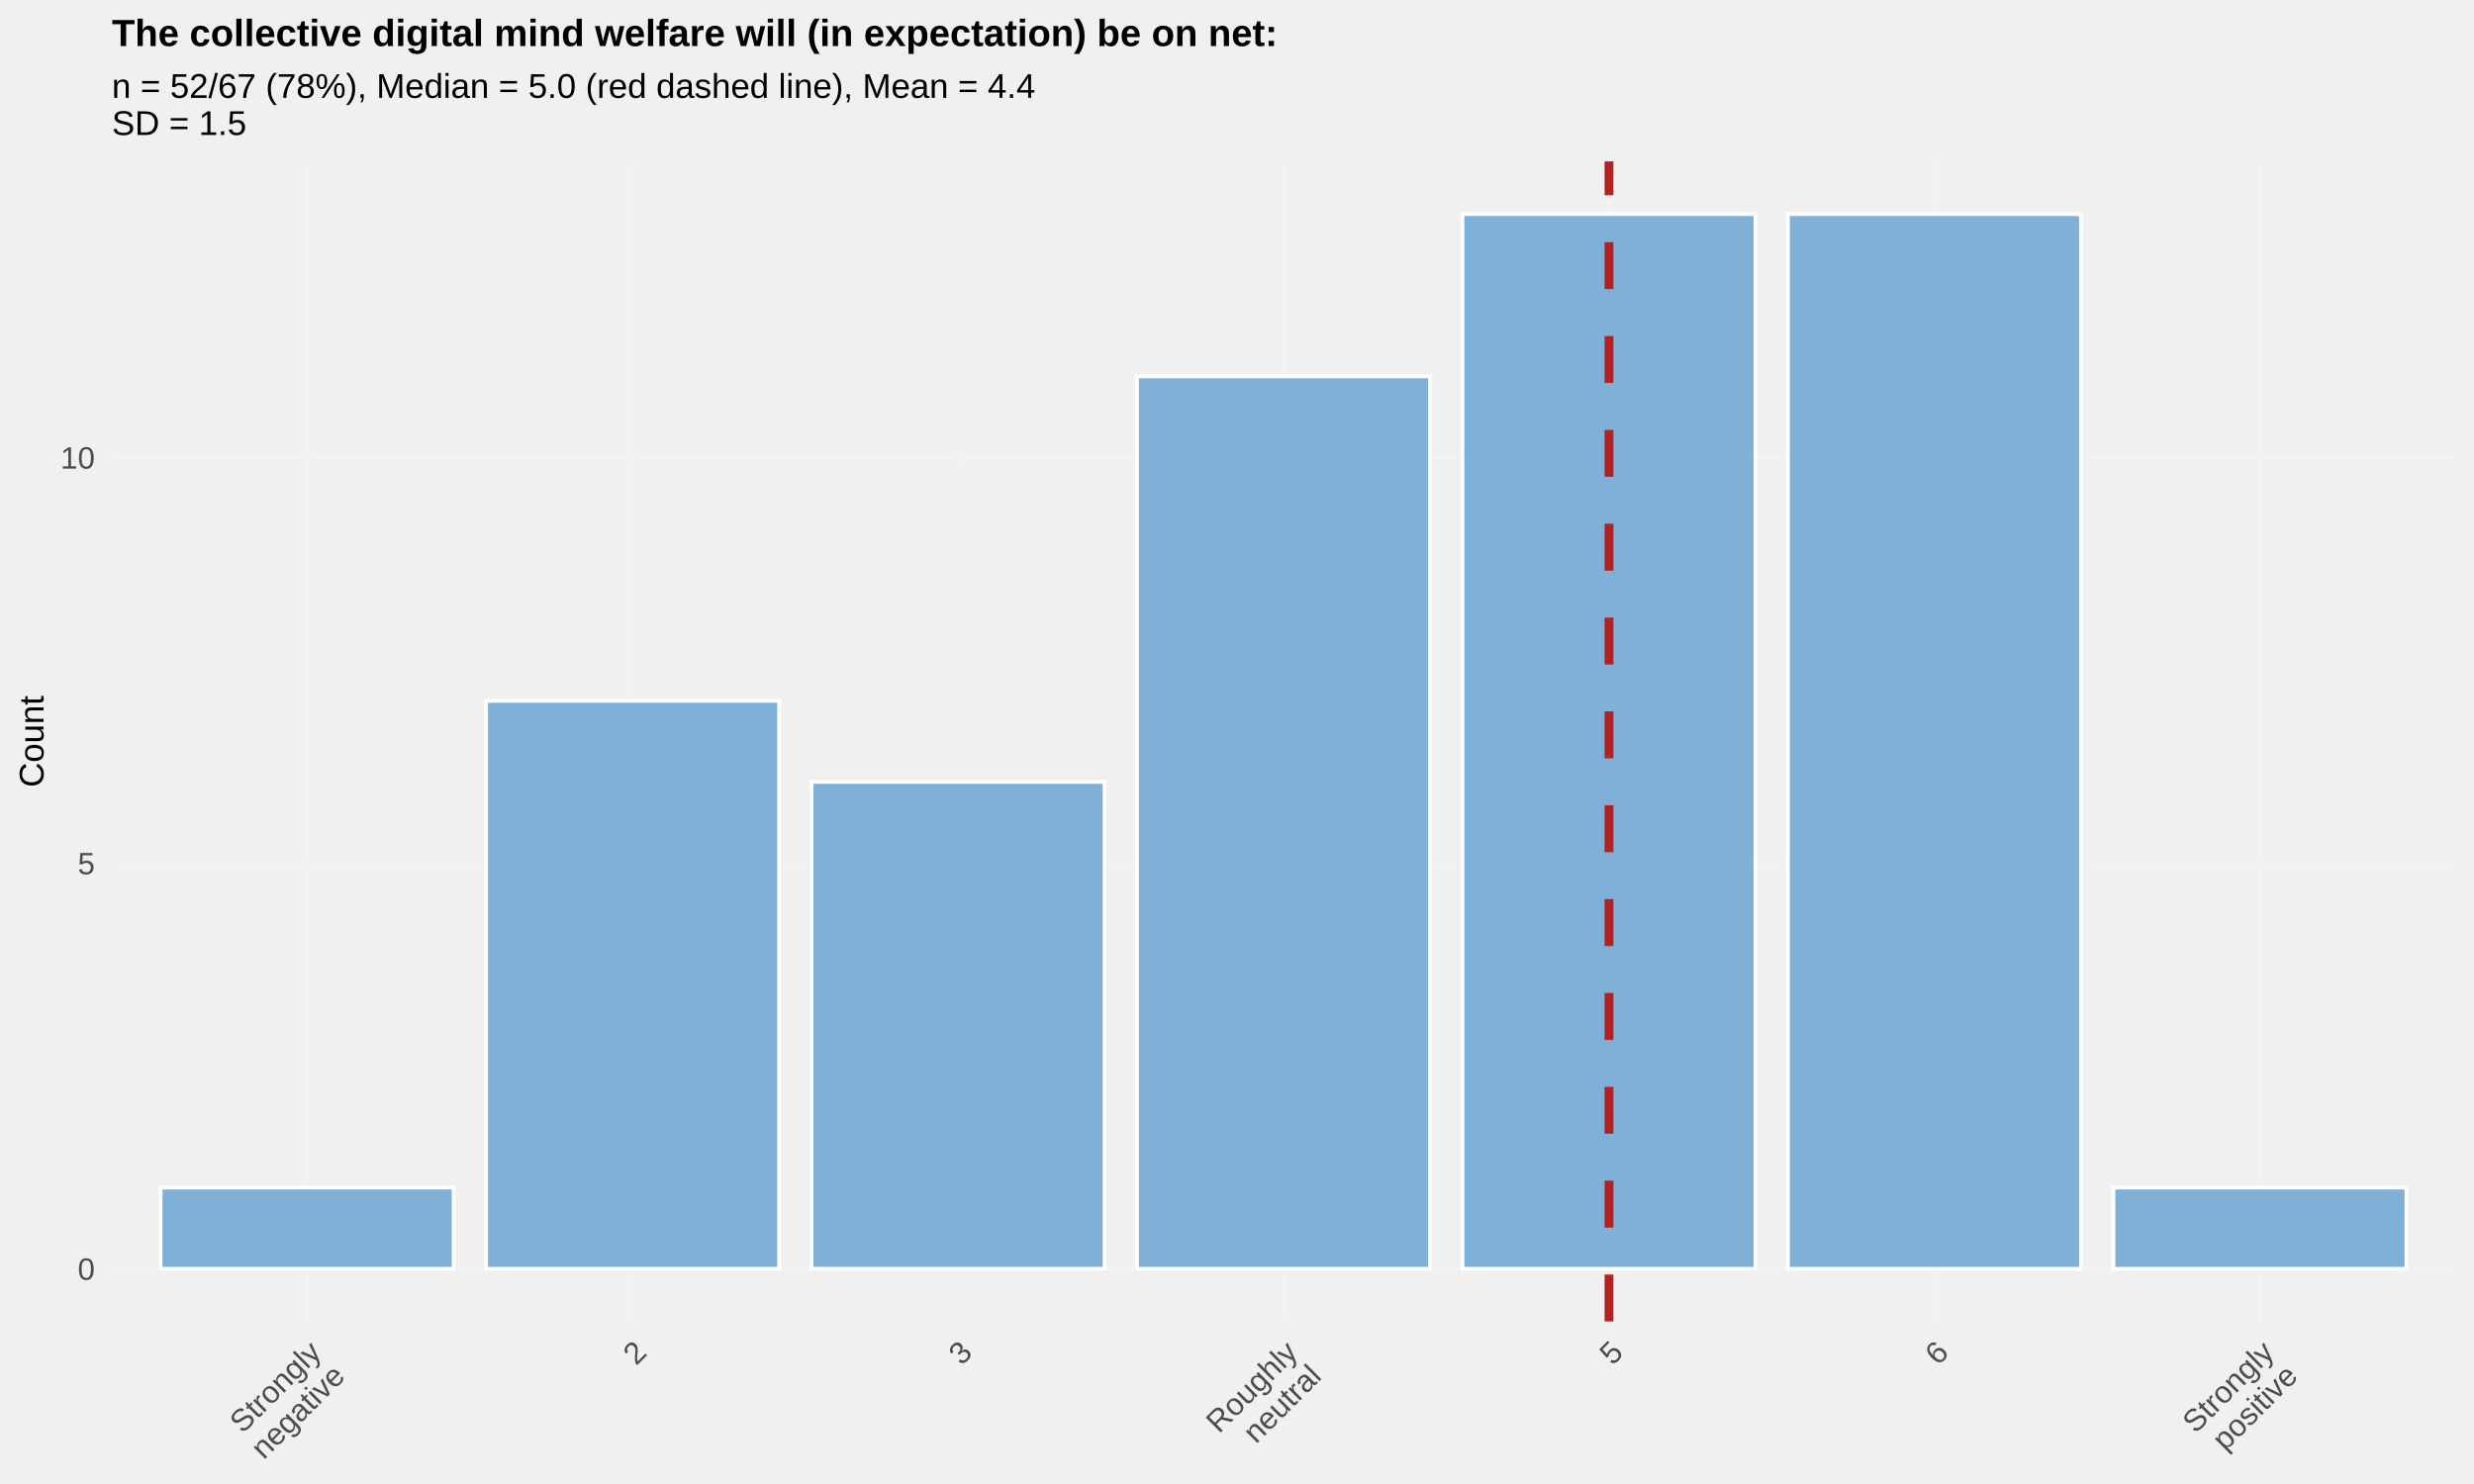
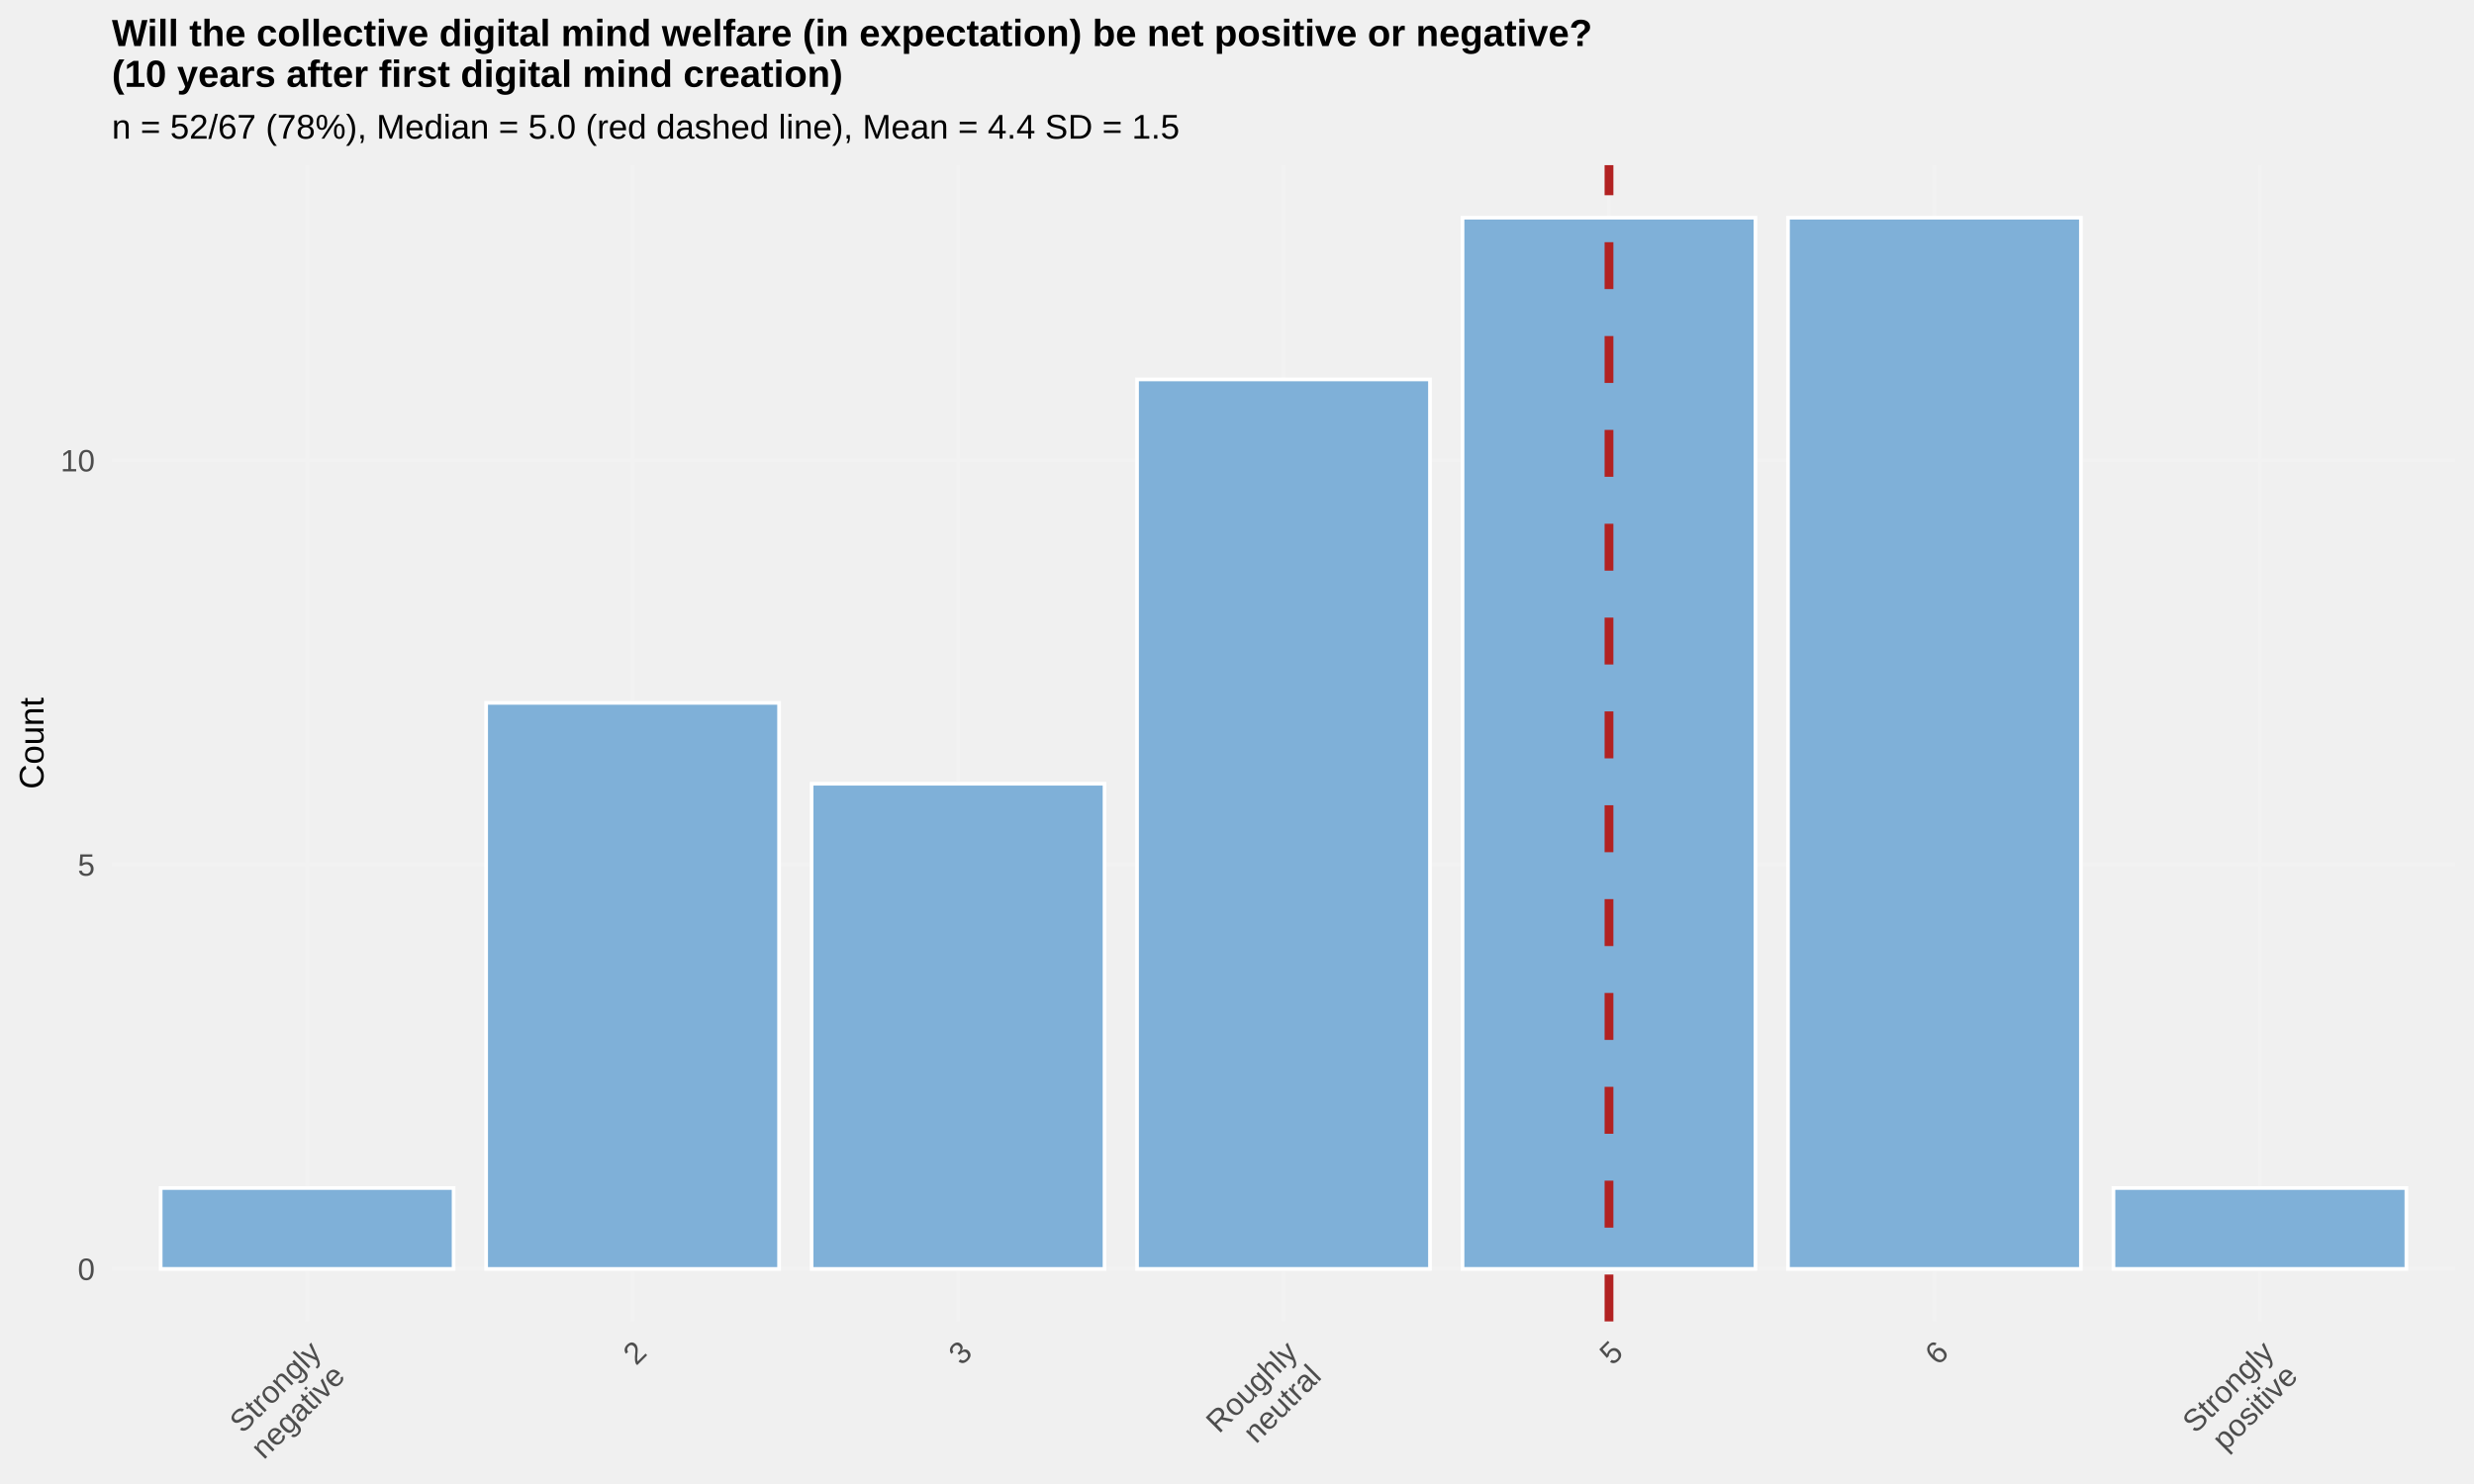
<svg xmlns="http://www.w3.org/2000/svg" class="svglite" width="720.00pt" height="432.00pt" viewBox="0 0 720.00 432.00">
  <defs>
    <style type="text/css">
    .svglite line, .svglite polyline, .svglite polygon, .svglite path, .svglite rect, .svglite circle {
      fill: none;
      stroke: #000000;
      stroke-linecap: round;
      stroke-linejoin: round;
      stroke-miterlimit: 10.00;
    }
    .svglite text {
      white-space: pre;
    }
  </style>
  </defs>
  <rect width="100%" height="100%" style="stroke: none; fill: none;" />
  <defs>
    <clipPath id="cpMC4wMHw3MjAuMDB8MC4wMHw0MzIuMDA=">
      <rect x="0.00" y="0.00" width="720.00" height="432.00" />
    </clipPath>
  </defs>
  <g clip-path="url(#cpMC4wMHw3MjAuMDB8MC4wMHw0MzIuMDA=)">
</g>
  <defs>
-     <clipPath id="cpMzIuNTV8NzE0LjUyfDQ2Ljk5fDM4NC42OA==">
-       <rect x="32.55" y="46.99" width="681.97" height="337.70" />
+     <clipPath id="cpMzIuNTV8NzE0LjUyfDQ4LjA3fDM4NC42OA==">
+       <rect x="32.55" y="48.07" width="681.97" height="336.62" />
    </clipPath>
  </defs>
-   <g clip-path="url(#cpMzIuNTV8NzE0LjUyfDQ2Ljk5fDM4NC42OA==)">
-     <polyline points="32.55,369.33 714.52,369.33 " style="stroke-width: 1.07; stroke: #F2F2F2; stroke-linecap: butt;" />
-     <polyline points="32.55,251.26 714.52,251.26 " style="stroke-width: 1.07; stroke: #F2F2F2; stroke-linecap: butt;" />
-     <polyline points="32.55,133.18 714.52,133.18 " style="stroke-width: 1.07; stroke: #F2F2F2; stroke-linecap: butt;" />
-     <polyline points="89.39,384.68 89.39,46.99 " style="stroke-width: 1.07; stroke: #F2F2F2; stroke-linecap: butt;" />
-     <polyline points="184.10,384.68 184.10,46.99 " style="stroke-width: 1.07; stroke: #F2F2F2; stroke-linecap: butt;" />
-     <polyline points="278.82,384.68 278.82,46.99 " style="stroke-width: 1.07; stroke: #F2F2F2; stroke-linecap: butt;" />
-     <polyline points="373.54,384.68 373.54,46.99 " style="stroke-width: 1.07; stroke: #F2F2F2; stroke-linecap: butt;" />
-     <polyline points="468.26,384.68 468.26,46.99 " style="stroke-width: 1.07; stroke: #F2F2F2; stroke-linecap: butt;" />
-     <polyline points="562.97,384.68 562.97,46.99 " style="stroke-width: 1.07; stroke: #F2F2F2; stroke-linecap: butt;" />
-     <polyline points="657.69,384.68 657.69,46.99 " style="stroke-width: 1.07; stroke: #F2F2F2; stroke-linecap: butt;" />
-     <rect x="46.76" y="345.72" width="85.25" height="23.62" style="stroke-width: 1.07; stroke: #FFFFFF; stroke-linecap: butt; stroke-linejoin: miter; fill: #4F94CD; fill-opacity: 0.70;" />
-     <rect x="141.48" y="204.03" width="85.25" height="165.31" style="stroke-width: 1.07; stroke: #FFFFFF; stroke-linecap: butt; stroke-linejoin: miter; fill: #4F94CD; fill-opacity: 0.70;" />
-     <rect x="236.20" y="227.64" width="85.25" height="141.69" style="stroke-width: 1.07; stroke: #FFFFFF; stroke-linecap: butt; stroke-linejoin: miter; fill: #4F94CD; fill-opacity: 0.70;" />
-     <rect x="330.91" y="109.57" width="85.25" height="259.77" style="stroke-width: 1.07; stroke: #FFFFFF; stroke-linecap: butt; stroke-linejoin: miter; fill: #4F94CD; fill-opacity: 0.70;" />
-     <rect x="425.63" y="62.34" width="85.25" height="307.00" style="stroke-width: 1.07; stroke: #FFFFFF; stroke-linecap: butt; stroke-linejoin: miter; fill: #4F94CD; fill-opacity: 0.70;" />
-     <rect x="520.35" y="62.34" width="85.25" height="307.00" style="stroke-width: 1.07; stroke: #FFFFFF; stroke-linecap: butt; stroke-linejoin: miter; fill: #4F94CD; fill-opacity: 0.70;" />
-     <rect x="615.07" y="345.72" width="85.25" height="23.62" style="stroke-width: 1.07; stroke: #FFFFFF; stroke-linecap: butt; stroke-linejoin: miter; fill: #4F94CD; fill-opacity: 0.70;" />
-     <line x1="468.26" y1="384.68" x2="468.26" y2="46.99" style="stroke-width: 2.56; stroke: #B22222; stroke-dasharray: 13.66,13.66; stroke-linecap: butt;" />
+   <g clip-path="url(#cpMzIuNTV8NzE0LjUyfDQ4LjA3fDM4NC42OA==)">
+     <polyline points="32.55,369.38 714.52,369.38 " style="stroke-width: 1.07; stroke: #F2F2F2; stroke-linecap: butt;" />
+     <polyline points="32.55,251.68 714.52,251.68 " style="stroke-width: 1.07; stroke: #F2F2F2; stroke-linecap: butt;" />
+     <polyline points="32.55,133.99 714.52,133.99 " style="stroke-width: 1.07; stroke: #F2F2F2; stroke-linecap: butt;" />
+     <polyline points="89.39,384.68 89.39,48.07 " style="stroke-width: 1.07; stroke: #F2F2F2; stroke-linecap: butt;" />
+     <polyline points="184.10,384.68 184.10,48.07 " style="stroke-width: 1.07; stroke: #F2F2F2; stroke-linecap: butt;" />
+     <polyline points="278.82,384.68 278.82,48.07 " style="stroke-width: 1.07; stroke: #F2F2F2; stroke-linecap: butt;" />
+     <polyline points="373.54,384.68 373.54,48.07 " style="stroke-width: 1.07; stroke: #F2F2F2; stroke-linecap: butt;" />
+     <polyline points="468.26,384.68 468.26,48.07 " style="stroke-width: 1.07; stroke: #F2F2F2; stroke-linecap: butt;" />
+     <polyline points="562.97,384.68 562.97,48.07 " style="stroke-width: 1.07; stroke: #F2F2F2; stroke-linecap: butt;" />
+     <polyline points="657.69,384.68 657.69,48.07 " style="stroke-width: 1.07; stroke: #F2F2F2; stroke-linecap: butt;" />
+     <rect x="46.76" y="345.84" width="85.25" height="23.54" style="stroke-width: 1.07; stroke: #FFFFFF; stroke-linecap: butt; stroke-linejoin: miter; fill: #4F94CD; fill-opacity: 0.70;" />
+     <rect x="141.48" y="204.61" width="85.25" height="164.78" style="stroke-width: 1.07; stroke: #FFFFFF; stroke-linecap: butt; stroke-linejoin: miter; fill: #4F94CD; fill-opacity: 0.70;" />
+     <rect x="236.20" y="228.15" width="85.25" height="141.24" style="stroke-width: 1.07; stroke: #FFFFFF; stroke-linecap: butt; stroke-linejoin: miter; fill: #4F94CD; fill-opacity: 0.70;" />
+     <rect x="330.91" y="110.45" width="85.25" height="258.93" style="stroke-width: 1.07; stroke: #FFFFFF; stroke-linecap: butt; stroke-linejoin: miter; fill: #4F94CD; fill-opacity: 0.70;" />
+     <rect x="425.63" y="63.37" width="85.25" height="306.01" style="stroke-width: 1.07; stroke: #FFFFFF; stroke-linecap: butt; stroke-linejoin: miter; fill: #4F94CD; fill-opacity: 0.70;" />
+     <rect x="520.35" y="63.37" width="85.25" height="306.01" style="stroke-width: 1.07; stroke: #FFFFFF; stroke-linecap: butt; stroke-linejoin: miter; fill: #4F94CD; fill-opacity: 0.70;" />
+     <rect x="615.07" y="345.84" width="85.25" height="23.54" style="stroke-width: 1.07; stroke: #FFFFFF; stroke-linecap: butt; stroke-linejoin: miter; fill: #4F94CD; fill-opacity: 0.70;" />
+     <line x1="468.26" y1="384.68" x2="468.26" y2="48.07" style="stroke-width: 2.56; stroke: #B22222; stroke-dasharray: 13.66,13.66; stroke-linecap: butt;" />
  </g>
  <g clip-path="url(#cpMC4wMHw3MjAuMDB8MC4wMHw0MzIuMDA=)">
-     <text x="27.62" y="372.56" text-anchor="end" style="font-size: 9.00px;fill: #4D4D4D; font-family: &quot;Arial&quot;;" textLength="5.00px" lengthAdjust="spacingAndGlyphs">0</text>
-     <text x="27.62" y="254.49" text-anchor="end" style="font-size: 9.00px;fill: #4D4D4D; font-family: &quot;Arial&quot;;" textLength="5.00px" lengthAdjust="spacingAndGlyphs">5</text>
-     <text x="27.62" y="136.41" text-anchor="end" style="font-size: 9.00px;fill: #4D4D4D; font-family: &quot;Arial&quot;;" textLength="10.01px" lengthAdjust="spacingAndGlyphs">10</text>
+     <text x="27.62" y="372.61" text-anchor="end" style="font-size: 9.00px;fill: #4D4D4D; font-family: &quot;Arial&quot;;" textLength="5.00px" lengthAdjust="spacingAndGlyphs">0</text>
+     <text x="27.62" y="254.91" text-anchor="end" style="font-size: 9.00px;fill: #4D4D4D; font-family: &quot;Arial&quot;;" textLength="5.00px" lengthAdjust="spacingAndGlyphs">5</text>
+     <text x="27.62" y="137.22" text-anchor="end" style="font-size: 9.00px;fill: #4D4D4D; font-family: &quot;Arial&quot;;" textLength="10.01px" lengthAdjust="spacingAndGlyphs">10</text>
    <text transform="translate(93.95,394.18) rotate(-45)" text-anchor="end" style="font-size: 9.00px;fill: #4D4D4D; font-family: &quot;Arial&quot;;" textLength="33.01px" lengthAdjust="spacingAndGlyphs">Strongly</text>
    <text transform="translate(100.83,401.05) rotate(-45)" text-anchor="end" style="font-size: 9.00px;fill: #4D4D4D; font-family: &quot;Arial&quot;;" textLength="34.02px" lengthAdjust="spacingAndGlyphs">negative</text>
    <text transform="translate(188.67,394.18) rotate(-45)" text-anchor="end" style="font-size: 9.00px;fill: #4D4D4D; font-family: &quot;Arial&quot;;" textLength="5.00px" lengthAdjust="spacingAndGlyphs">2</text>
    <text transform="translate(283.39,394.18) rotate(-45)" text-anchor="end" style="font-size: 9.00px;fill: #4D4D4D; font-family: &quot;Arial&quot;;" textLength="5.00px" lengthAdjust="spacingAndGlyphs">3</text>
    <text transform="translate(378.10,394.18) rotate(-45)" text-anchor="end" style="font-size: 9.00px;fill: #4D4D4D; font-family: &quot;Arial&quot;;" textLength="33.02px" lengthAdjust="spacingAndGlyphs">Roughly</text>
    <text transform="translate(384.98,401.05) rotate(-45)" text-anchor="end" style="font-size: 9.00px;fill: #4D4D4D; font-family: &quot;Arial&quot;;" textLength="27.51px" lengthAdjust="spacingAndGlyphs">neutral</text>
    <text transform="translate(472.82,394.18) rotate(-45)" text-anchor="end" style="font-size: 9.00px;fill: #4D4D4D; font-family: &quot;Arial&quot;;" textLength="5.00px" lengthAdjust="spacingAndGlyphs">5</text>
    <text transform="translate(567.54,394.18) rotate(-45)" text-anchor="end" style="font-size: 9.00px;fill: #4D4D4D; font-family: &quot;Arial&quot;;" textLength="5.00px" lengthAdjust="spacingAndGlyphs">6</text>
    <text transform="translate(662.26,394.18) rotate(-45)" text-anchor="end" style="font-size: 9.00px;fill: #4D4D4D; font-family: &quot;Arial&quot;;" textLength="33.01px" lengthAdjust="spacingAndGlyphs">Strongly</text>
    <text transform="translate(669.13,401.05) rotate(-45)" text-anchor="end" style="font-size: 9.00px;fill: #4D4D4D; font-family: &quot;Arial&quot;;" textLength="30.51px" lengthAdjust="spacingAndGlyphs">positive</text>
-     <text transform="translate(12.66,215.84) rotate(-90)" text-anchor="middle" style="font-size: 10.00px; font-family: &quot;Arial&quot;;" textLength="26.68px" lengthAdjust="spacingAndGlyphs">Count</text>
-     <text x="32.55" y="28.49" style="font-size: 10.00px; font-family: &quot;Arial&quot;;" textLength="268.73px" lengthAdjust="spacingAndGlyphs">n = 52/67 (78%), Median = 5.0 (red dashed line), Mean = 4.4</text>
-     <text x="32.55" y="39.29" style="font-size: 10.00px; font-family: &quot;Arial&quot;;" textLength="39.18px" lengthAdjust="spacingAndGlyphs">SD = 1.5</text>
-     <text x="32.55" y="13.40" style="font-size: 11.00px; font-weight: bold; font-family: &quot;Arial&quot;;" textLength="339.36px" lengthAdjust="spacingAndGlyphs">The collective digital mind welfare will (in expectation) be on net:</text>
+     <text transform="translate(12.66,216.38) rotate(-90)" text-anchor="middle" style="font-size: 10.00px; font-family: &quot;Arial&quot;;" textLength="26.68px" lengthAdjust="spacingAndGlyphs">Count</text>
+     <text x="32.55" y="40.37" style="font-size: 10.00px; font-family: &quot;Arial&quot;;" textLength="310.69px" lengthAdjust="spacingAndGlyphs">n = 52/67 (78%), Median = 5.0 (red dashed line), Mean = 4.4 SD = 1.5</text>
+     <text x="32.55" y="13.40" style="font-size: 11.00px; font-weight: bold; font-family: &quot;Arial&quot;;" textLength="431.09px" lengthAdjust="spacingAndGlyphs">Will the collective digital mind welfare (in expectation) be net positive or negative?</text>
+     <text x="32.55" y="25.28" style="font-size: 11.00px; font-weight: bold; font-family: &quot;Arial&quot;;" textLength="212.82px" lengthAdjust="spacingAndGlyphs">(10 years after first digital mind creation)</text>
  </g>
</svg>
